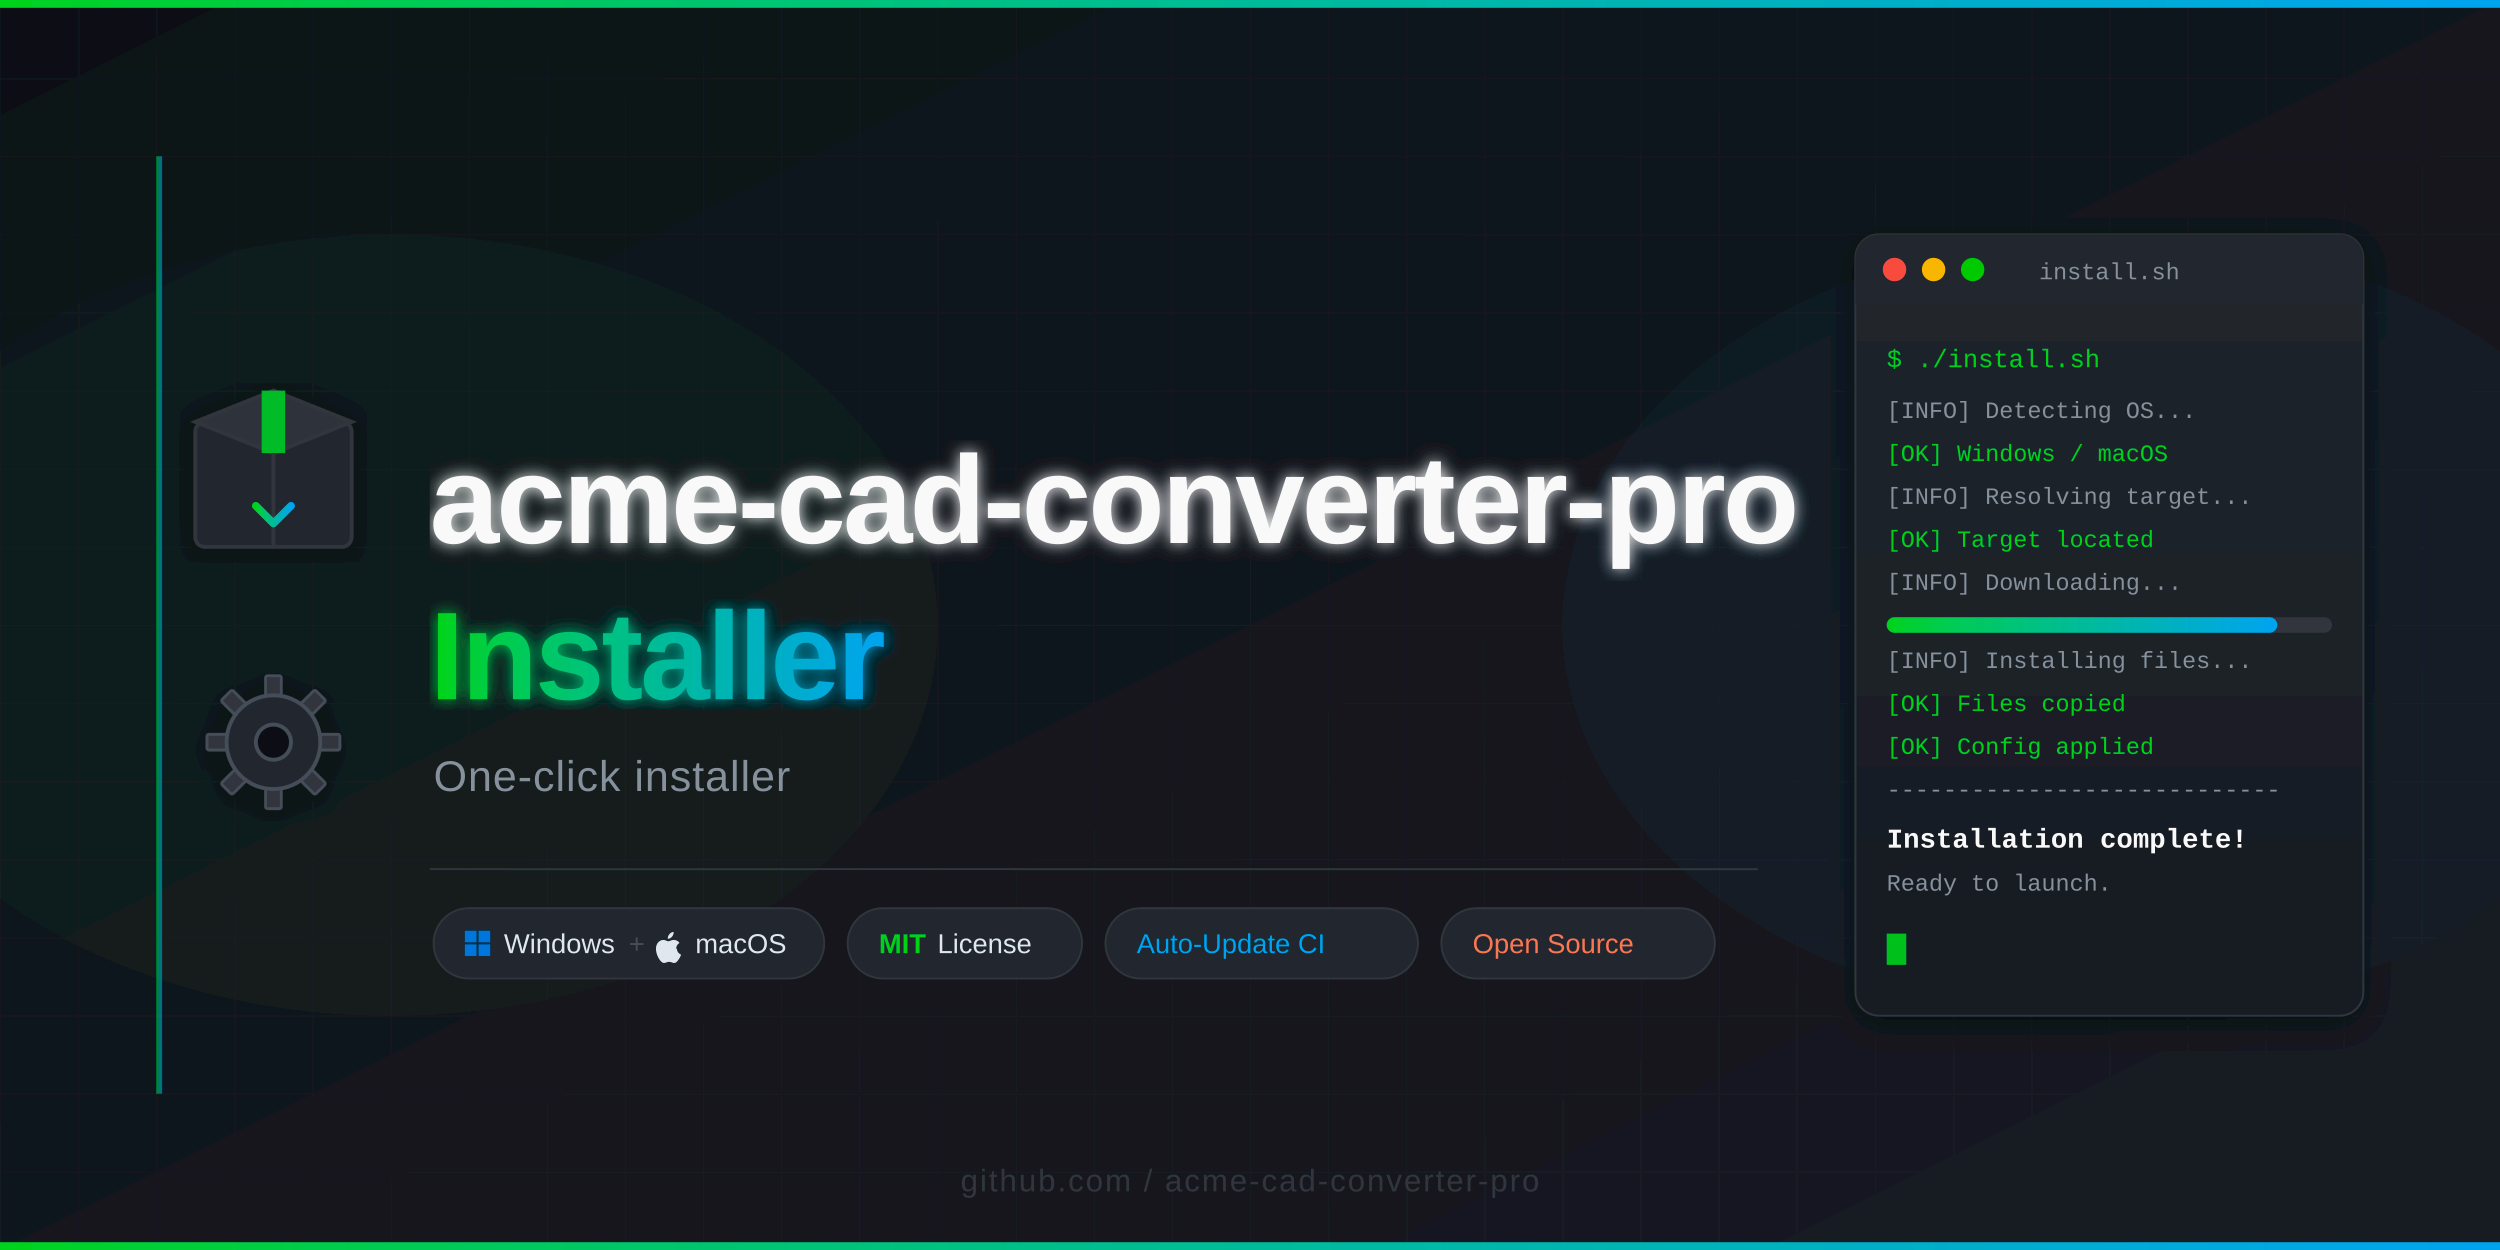
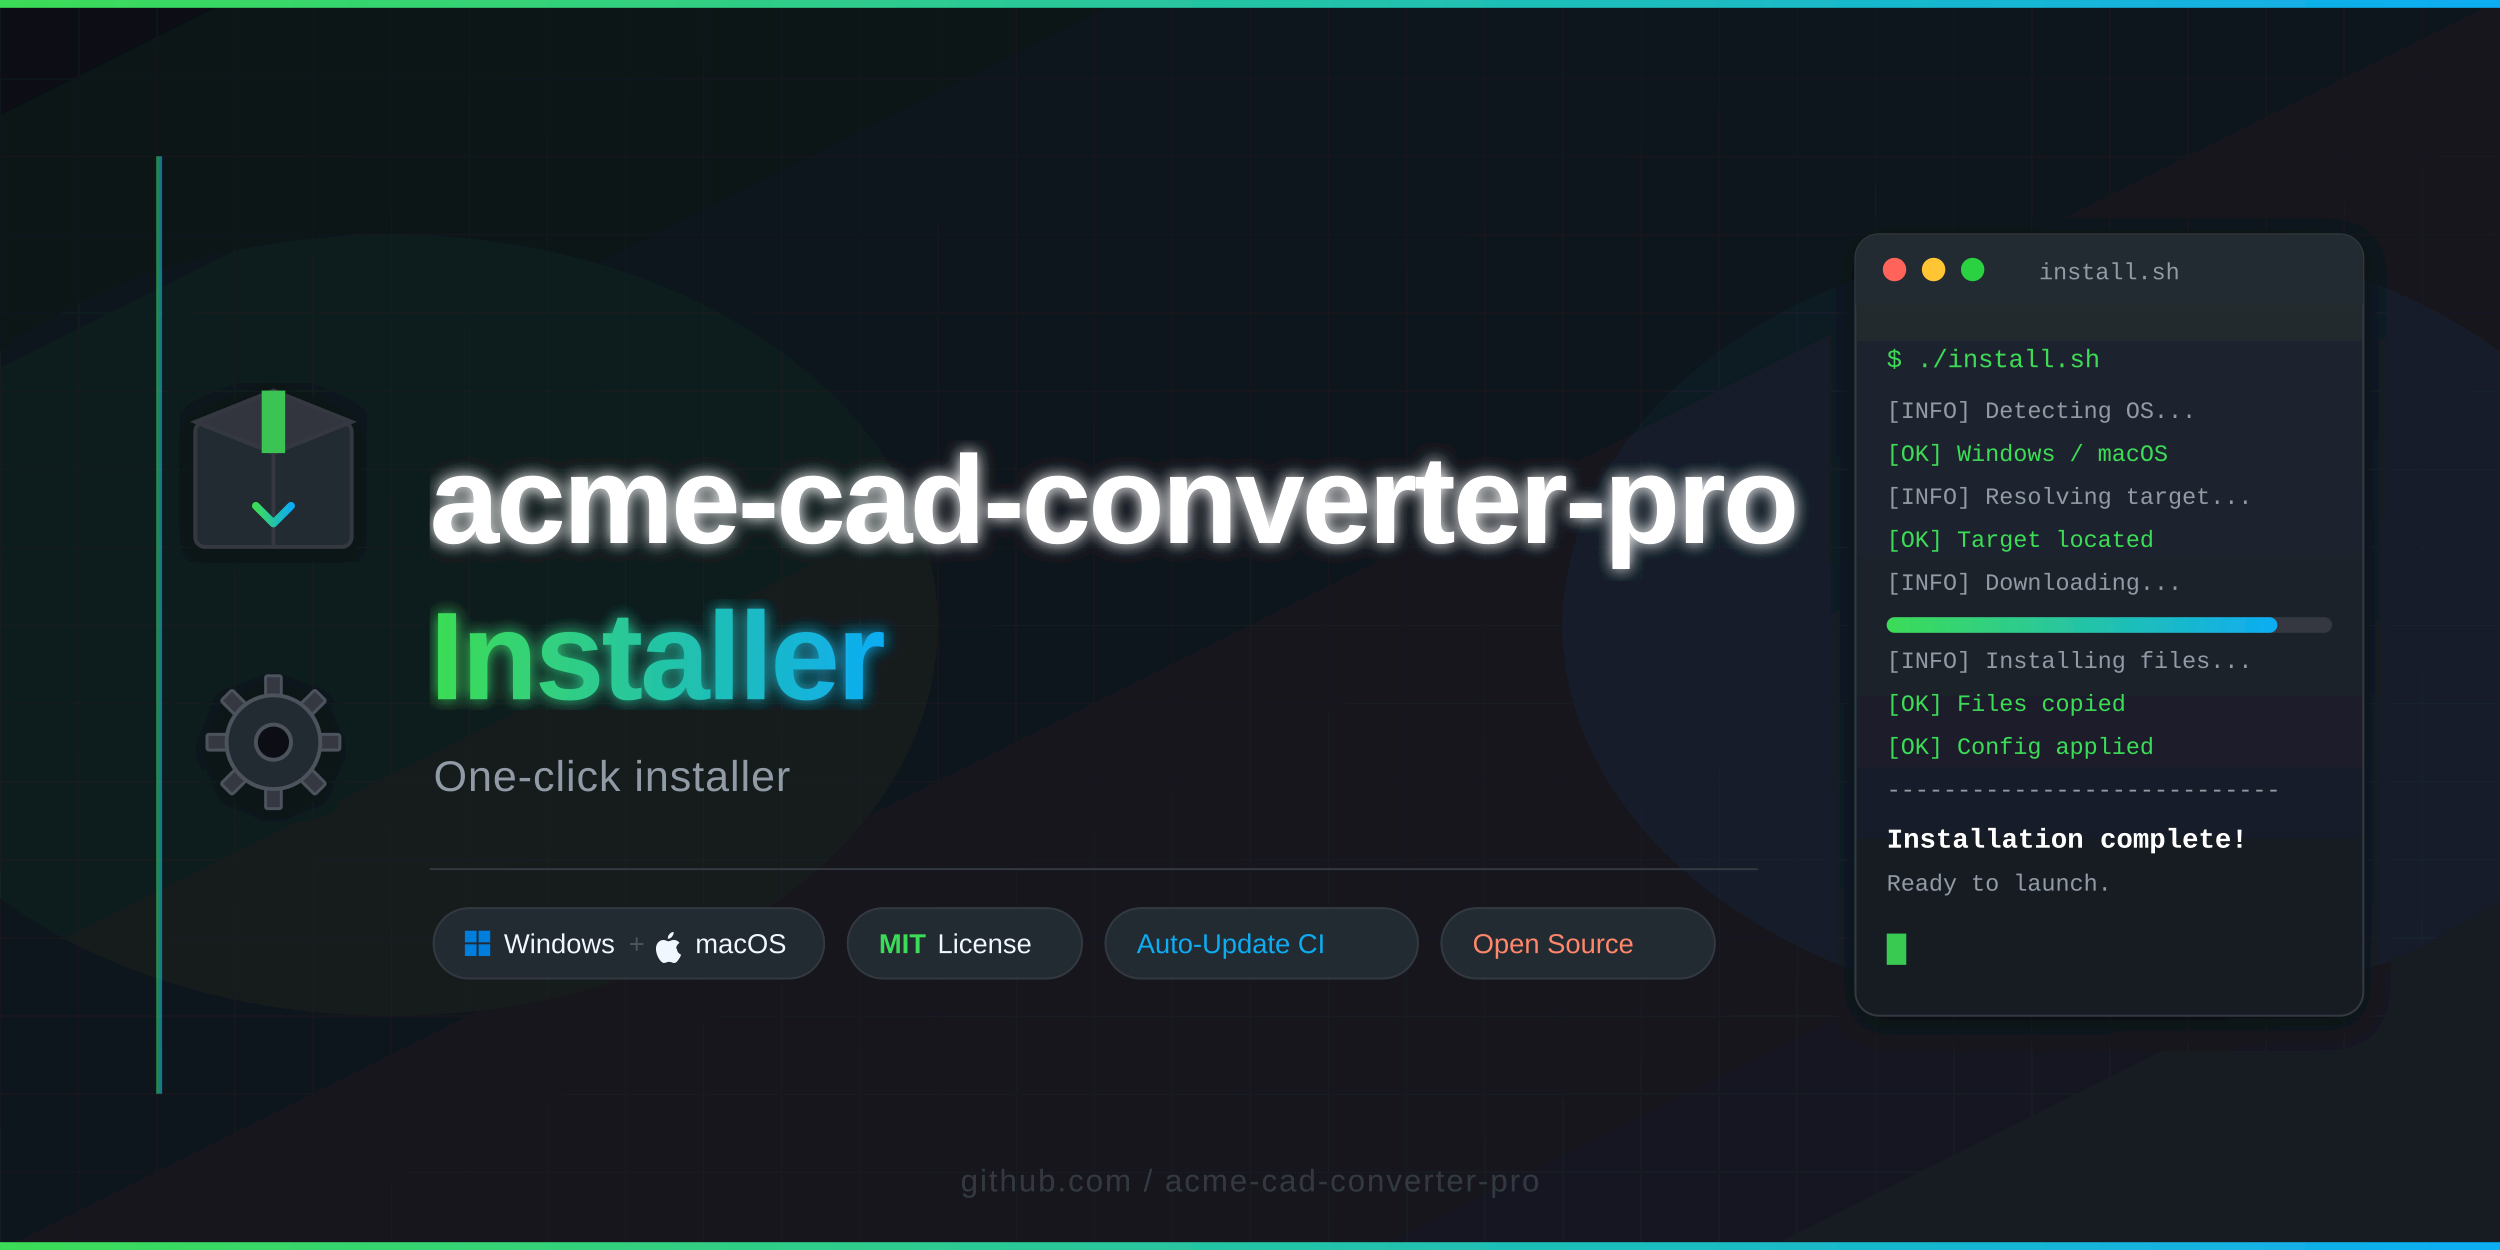
<svg xmlns="http://www.w3.org/2000/svg" viewBox="0 0 1280 640" width="1280" height="640">
  <defs>
    <linearGradient id="bgGrad" x1="0%" y1="0%" x2="100%" y2="100%">
      <stop offset="0%" style="stop-color:#0d1117;stop-opacity:1" />
      <stop offset="100%" style="stop-color:#161b22;stop-opacity:1" />
    </linearGradient>
    <linearGradient id="accentGrad" x1="0%" y1="0%" x2="100%" y2="0%">
      <stop offset="0%" style="stop-color:#39d353;stop-opacity:1" />
      <stop offset="100%" style="stop-color:#0ea5e9;stop-opacity:1" />
    </linearGradient>
    <linearGradient id="cardGrad" x1="0%" y1="0%" x2="0%" y2="100%">
      <stop offset="0%" style="stop-color:#21262d;stop-opacity:1" />
      <stop offset="100%" style="stop-color:#161b22;stop-opacity:1" />
    </linearGradient>
    <filter id="glow">
      <feGaussianBlur stdDeviation="4" result="coloredBlur" />
      <feMerge>
        <feMergeNode in="coloredBlur" />
        <feMergeNode in="SourceGraphic" />
      </feMerge>
    </filter>
    <filter id="shadow">
      <feDropShadow dx="0" dy="4" stdDeviation="8" flood-color="#000000" flood-opacity="0.5" />
    </filter>
    <filter id="tone" x="0%" y="0%" width="100%" height="100%">
-       <feColorMatrix type="saturate" values="1.20" />
-       <feColorMatrix type="matrix" values="   0.95 0 0 0 0   0 0.95 0 0 0   0 0 0.95 0 0   0 0 0 1 0" />
+       <feColorMatrix type="saturate" values="1.00" />
+       <feColorMatrix type="matrix" values="   1.10 0 0 0 0   0 1.10 0 0 0   0 0 1.10 0 0   0 0 0 1 0" />
    </filter>
    <clipPath id="titleClip">
      <rect x="220" y="200" width="710" height="100" />
    </clipPath>
    <clipPath id="installerClip">
      <rect x="220" y="295" width="710" height="100" />
    </clipPath>
    <clipPath id="subtitleClip">
      <rect x="220" y="380" width="710" height="55" />
    </clipPath>
  </defs>
  <g filter="url(#tone)">
    <rect width="1280" height="640" fill="url(#bgGrad)" />
    <pattern id="grid" width="40" height="40" patternUnits="userSpaceOnUse">
      <path d="M 40 0 L 0 0 0 40" fill="none" stroke="#21262d" stroke-width="0.5" />
    </pattern>
    <rect width="1280" height="640" fill="url(#grid)" opacity="0.4" />
    <ellipse cx="200" cy="320" rx="280" ry="200" fill="#39d353" opacity="0.04" />
    <ellipse cx="1080" cy="320" rx="280" ry="200" fill="#0ea5e9" opacity="0.04" />
    <rect x="0" y="0" width="1280" height="4" fill="url(#accentGrad)" />
    <rect x="0" y="636" width="1280" height="4" fill="url(#accentGrad)" />
    <rect x="80" y="80" width="3" height="480" fill="url(#accentGrad)" opacity="0.6" />
    <g transform="translate(100, 200)" filter="url(#shadow)">
      <rect x="0" y="16" width="80" height="64" fill="#21262d" stroke="#30363d" stroke-width="2" rx="5" />
      <polygon points="0,16 40,0 80,16 40,32" fill="#2d333b" stroke="#30363d" stroke-width="2" />
      <rect x="34" y="0" width="12" height="32" fill="#39d353" opacity="0.85" />
      <line x1="40" y1="32" x2="40" y2="80" stroke="#30363d" stroke-width="2" />
      <g transform="translate(40, 56)">
        <line x1="0" y1="-12" x2="0" y2="12" stroke="url(#accentGrad)" stroke-width="4" stroke-linecap="round" />
        <polyline points="-9,3 0,12 9,3" fill="none" stroke="url(#accentGrad)" stroke-width="4" stroke-linecap="round" stroke-linejoin="round" />
      </g>
    </g>
    <g transform="translate(140, 380)" filter="url(#shadow)">
      <g fill="#30363d" stroke="#484f58" stroke-width="1.5">
        <rect x="-4" y="-34" width="8" height="14" rx="1" />
        <rect x="-4" y="-34" width="8" height="14" rx="1" transform="rotate(45)" />
        <rect x="-4" y="-34" width="8" height="14" rx="1" transform="rotate(90)" />
        <rect x="-4" y="-34" width="8" height="14" rx="1" transform="rotate(135)" />
        <rect x="-4" y="-34" width="8" height="14" rx="1" transform="rotate(180)" />
        <rect x="-4" y="-34" width="8" height="14" rx="1" transform="rotate(225)" />
        <rect x="-4" y="-34" width="8" height="14" rx="1" transform="rotate(270)" />
        <rect x="-4" y="-34" width="8" height="14" rx="1" transform="rotate(315)" />
      </g>
      <circle cx="0" cy="0" r="24" fill="#21262d" stroke="#484f58" stroke-width="2" />
      <circle cx="0" cy="0" r="9" fill="#0d1117" stroke="#484f58" stroke-width="2" />
    </g>
    <g clip-path="url(#titleClip)">
      <text id="projectName" x="220" y="278" font-family="'Segoe UI', 'Helvetica Neue', Arial, sans-serif" font-size="64" font-weight="700" letter-spacing="-1.5" fill="#ffffff" filter="url(#glow)" textLength="710" lengthAdjust="spacingAndGlyphs">acme-cad-converter-pro</text>
    </g>
    <g clip-path="url(#installerClip)">
      <text x="220" y="358" font-family="'Segoe UI', 'Helvetica Neue', Arial, sans-serif" font-size="64" font-weight="700" letter-spacing="-1.5" fill="url(#accentGrad)" filter="url(#glow)">Installer</text>
    </g>
    <g clip-path="url(#subtitleClip)">
      <text x="222" y="405" font-family="'Segoe UI', 'Helvetica Neue', Arial, sans-serif" font-size="22" font-weight="400" fill="#8b949e" letter-spacing="0.5">One-click installer</text>
    </g>
    <line x1="220" y1="445" x2="900" y2="445" stroke="#30363d" stroke-width="1" />
    <g transform="translate(222, 465)">
      <rect x="0" y="0" width="200" height="36" fill="#21262d" rx="18" stroke="#30363d" stroke-width="1" />
      <g transform="translate(16, 11.5)">
        <rect x="0" y="0" width="6" height="6" fill="#0078d4" />
        <rect x="7" y="0" width="6" height="6" fill="#0078d4" />
        <rect x="0" y="7" width="6" height="6" fill="#0078d4" />
        <rect x="7" y="7" width="6" height="6" fill="#0078d4" />
      </g>
      <text x="36" y="23" font-family="'Segoe UI', Arial, sans-serif" font-size="14" fill="#e6edf3" font-weight="500">Windows</text>
      <text x="104" y="23" text-anchor="middle" font-family="'Segoe UI', Arial, sans-serif" font-size="14" fill="#484f58" font-weight="400">+</text>
      <g transform="translate(112.6, 9.55)" fill="#e6edf3">
        <path d="M11.6 11.2c0-2 1.6-2.9 1.7-3-0.9-1.3-2.3-1.5-2.8-1.5-1.2-0.1-2.3 0.7-2.9 0.7-0.6 0-1.5-0.7-2.5-0.7-1.3 0-2.5 0.7-3.2 1.9-1.4 2.4-0.3 5.9 1 7.9 0.7 1 1.5 2 2.5 2 1 0 1.4-0.6 2.6-0.6 1.2 0 1.5 0.6 2.6 0.6 1.1 0 1.7-1 2.4-2 0.8-1.1 1.1-2.2 1.1-2.3-0.1 0-2.1-0.8-2.1-3z" />
        <path d="M9.5 5c0.5-0.6 0.9-1.5 0.8-2.4-0.8 0-1.7 0.5-2.2 1.2-0.5 0.5-0.9 1.5-0.8 2.3 0.9 0.1 1.7-0.5 2.2-1.1z" />
      </g>
      <text x="134" y="23" font-family="'Segoe UI', Arial, sans-serif" font-size="14" fill="#e6edf3" font-weight="500">macOS</text>
    </g>
    <g transform="translate(434, 465)">
      <rect x="0" y="0" width="120" height="36" fill="#21262d" rx="18" stroke="#30363d" stroke-width="1" />
      <text x="16" y="23" font-family="'Segoe UI', Arial, sans-serif" font-size="14" fill="#39d353" font-weight="600">MIT</text>
      <text x="46" y="23" font-family="'Segoe UI', Arial, sans-serif" font-size="14" fill="#e6edf3" font-weight="400">License</text>
    </g>
    <g transform="translate(566, 465)">
      <rect x="0" y="0" width="160" height="36" fill="#21262d" rx="18" stroke="#30363d" stroke-width="1" />
      <text x="16" y="23" font-family="'Segoe UI', Arial, sans-serif" font-size="14" fill="#0ea5e9" font-weight="500">Auto-Update CI</text>
    </g>
    <g transform="translate(738, 465)">
      <rect x="0" y="0" width="140" height="36" fill="#21262d" rx="18" stroke="#30363d" stroke-width="1" />
      <text x="16" y="23" font-family="'Segoe UI', Arial, sans-serif" font-size="14" fill="#f78166" font-weight="500">Open Source</text>
    </g>
    <g transform="translate(950, 120)" filter="url(#shadow)">
      <rect x="0" y="0" width="260" height="400" fill="url(#cardGrad)" rx="12" stroke="#30363d" stroke-width="1" />
      <rect x="0" y="0" width="260" height="36" fill="#21262d" rx="12" />
      <rect x="0" y="24" width="260" height="12" fill="#21262d" />
      <circle cx="20" cy="18" r="6" fill="#ff5f56" />
      <circle cx="40" cy="18" r="6" fill="#ffbd2e" />
      <circle cx="60" cy="18" r="6" fill="#27c93f" />
      <text x="130" y="23" text-anchor="middle" font-family="'Courier New', monospace" font-size="12" fill="#8b949e">install.sh</text>
      <text x="16" y="68" font-family="'Courier New', monospace" font-size="13" fill="#39d353">$ ./install.sh</text>
      <text x="16" y="94" font-family="'Courier New', monospace" font-size="12" fill="#8b949e">[INFO] Detecting OS...</text>
      <text x="16" y="116" font-family="'Courier New', monospace" font-size="12" fill="#39d353">[OK]   Windows / macOS</text>
      <text x="16" y="138" font-family="'Courier New', monospace" font-size="12" fill="#8b949e">[INFO] Resolving target...</text>
      <text x="16" y="160" font-family="'Courier New', monospace" font-size="12" fill="#39d353">[OK]   Target located</text>
      <text x="16" y="182" font-family="'Courier New', monospace" font-size="12" fill="#8b949e">[INFO] Downloading...</text>
      <rect x="16" y="196" width="228" height="8" fill="#30363d" rx="4" />
      <rect x="16" y="196" width="200" height="8" fill="url(#accentGrad)" rx="4" />
      <text x="16" y="222" font-family="'Courier New', monospace" font-size="12" fill="#8b949e">[INFO] Installing files...</text>
      <text x="16" y="244" font-family="'Courier New', monospace" font-size="12" fill="#39d353">[OK]   Files copied</text>
      <text x="16" y="266" font-family="'Courier New', monospace" font-size="12" fill="#39d353">[OK]   Config applied</text>
      <text x="16" y="288" font-family="'Courier New', monospace" font-size="12" fill="#8b949e">----------------------------</text>
      <text x="16" y="314" font-family="'Courier New', monospace" font-size="14" fill="#ffffff" font-weight="bold">Installation complete!</text>
      <text x="16" y="336" font-family="'Courier New', monospace" font-size="12" fill="#8b949e">Ready to launch.</text>
      <rect x="16" y="358" width="10" height="16" fill="#39d353" opacity="0.9">
        <animate attributeName="opacity" values="0.9;0;0.9" dur="1.2s" repeatCount="indefinite" />
      </rect>
    </g>
    <text x="640" y="610" text-anchor="middle" font-family="'Segoe UI', Arial, sans-serif" font-size="16" fill="#30363d" letter-spacing="1">github.com / acme-cad-converter-pro</text>
  </g>
</svg>
